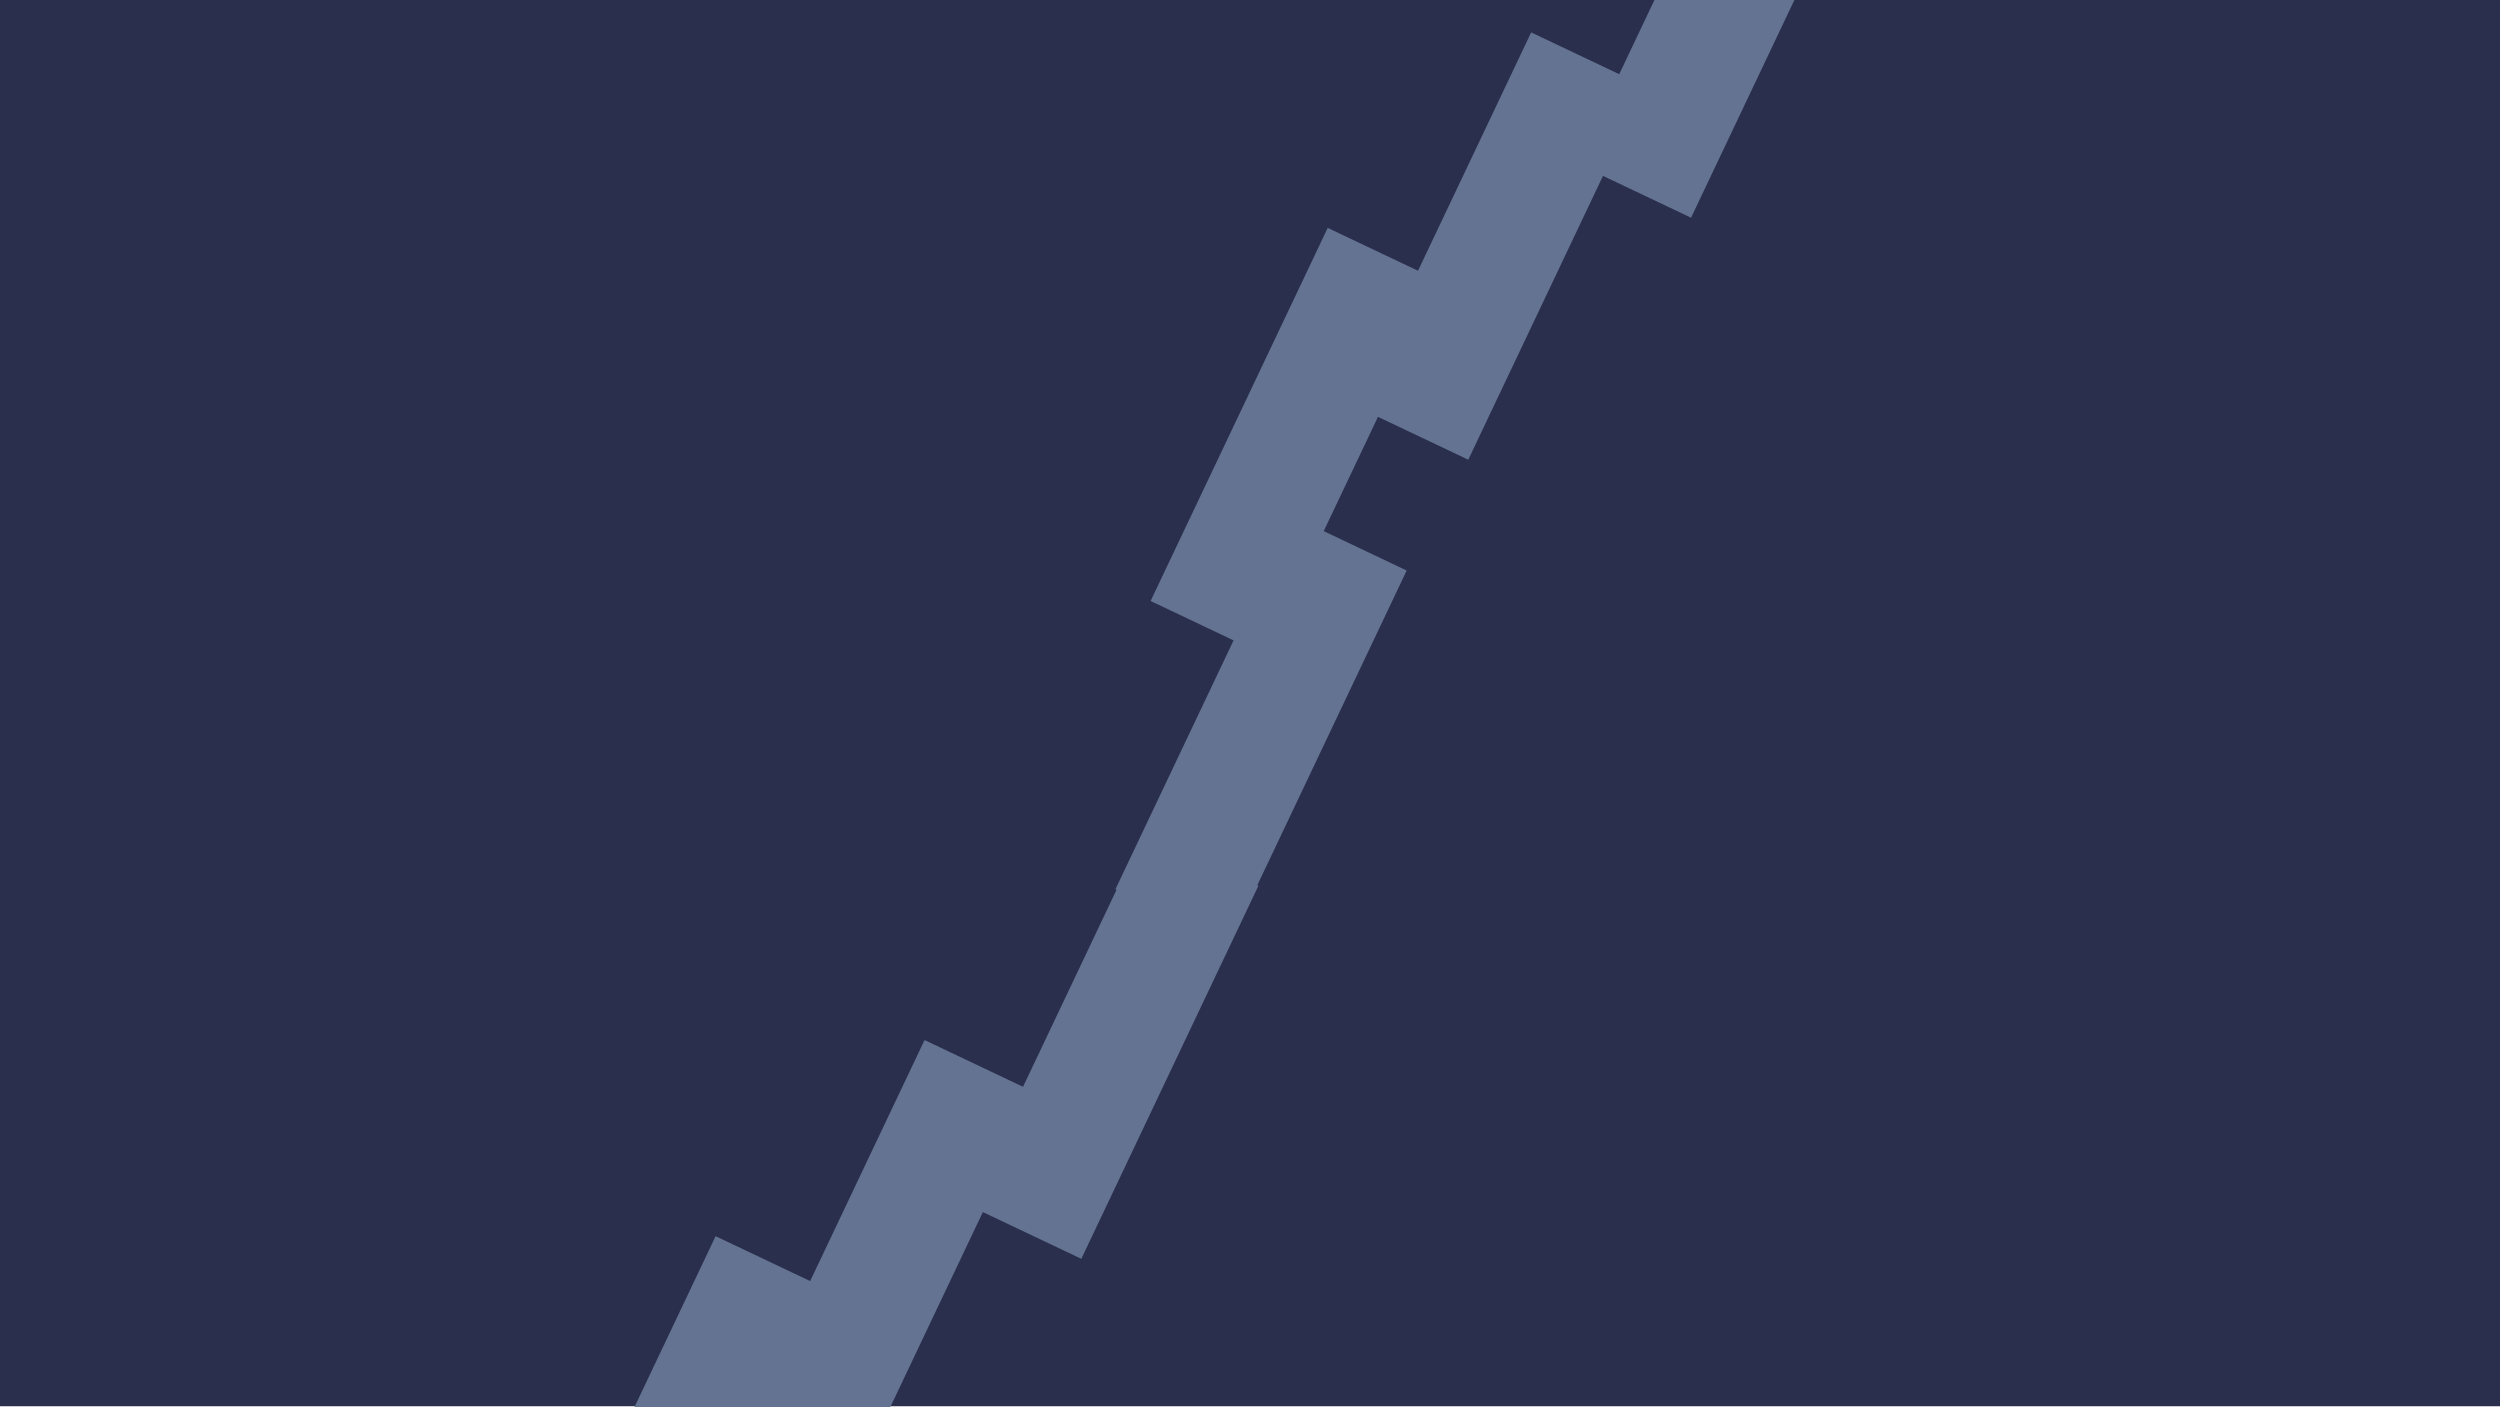
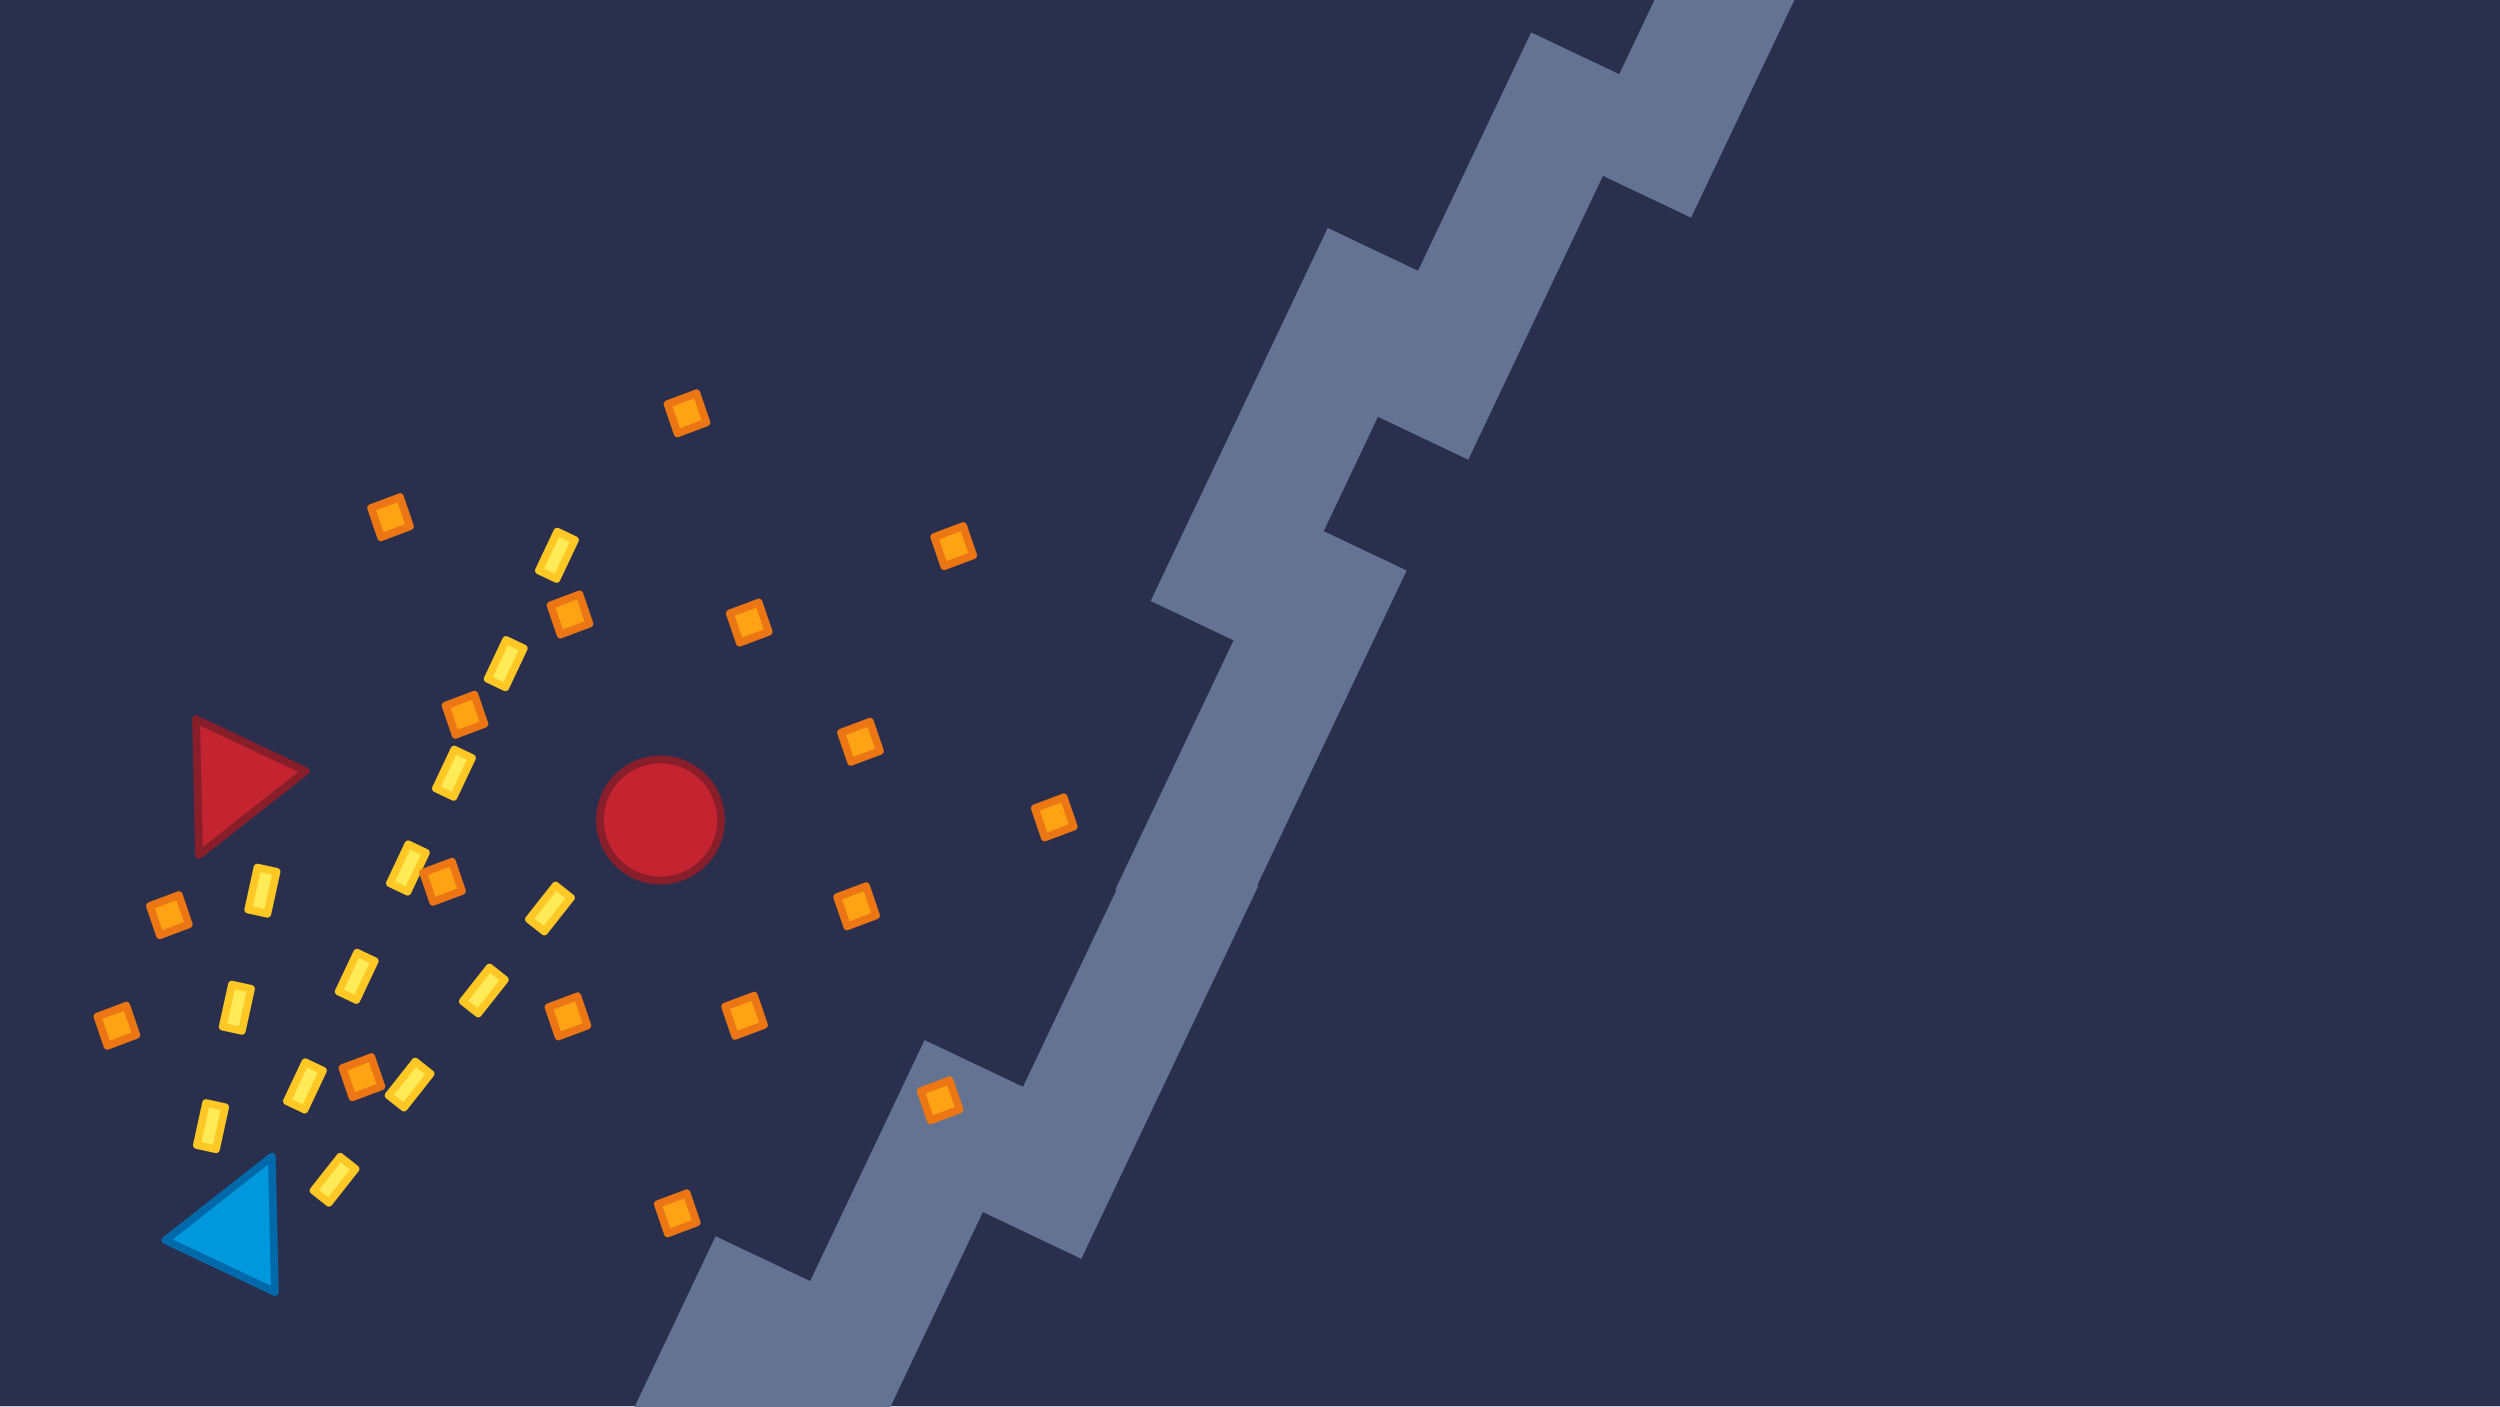
<svg xmlns="http://www.w3.org/2000/svg" width="1280" height="720" viewBox="0 0 338.667 190.5" version="1.1" id="svg33580">
  <defs id="defs33577" />
  <g id="layer1">
    <circle style="display:none;fill:none;stroke:#ed7614;stroke-width:1.058;stroke-linejoin:round;stroke-dasharray:none;stroke-opacity:1" id="path38533" cx="106.374" cy="81.088" r="29.711" />
    <circle style="display:none;fill:none;stroke:#ed7614;stroke-width:1.058;stroke-linejoin:round;stroke-dasharray:none;stroke-opacity:1" id="path38533-7" cx="106.55" cy="80.289" r="54.309" />
    <g id="g41111" transform="rotate(25.39286,245.3281,-98.42112)" style="display:inline">
      <rect style="display:inline;fill:#2a2f4e;stroke-width:0.292;stroke-linejoin:round" id="rect21283" width="338.667" height="190.5" x="0" y="0" transform="rotate(-25.39286,245.3281,-98.42113)" />
      <rect style="fill:#657392;stroke-width:0.265;stroke-linejoin:round" id="rect21339" width="17.126" height="55.947" x="213.65" y="246.24" />
      <rect style="fill:#657392;stroke-width:0.265;stroke-linejoin:round" id="rect21339-3" width="17.126" height="55.947" x="225.293" y="205.409" />
      <rect style="fill:#657392;stroke-width:0.265;stroke-linejoin:round" id="rect21339-6" width="17.126" height="55.947" x="239.473" y="169.268" />
      <rect style="fill:#657392;stroke-width:0.265;stroke-linejoin:round" id="rect21339-7" width="17.126" height="55.947" x="254.238" y="130.984" />
      <rect style="fill:#657392;stroke-width:0.265;stroke-linejoin:round" id="rect21339-5" width="17.126" height="55.947" x="254.071" y="83.798" />
      <rect style="fill:#657392;stroke-width:0.265;stroke-linejoin:round" id="rect21339-35" width="17.126" height="55.947" x="241.63" y="46.456" />
      <rect style="fill:#657392;stroke-width:0.265;stroke-linejoin:round" id="rect21339-62" width="17.126" height="55.947" x="255.171" y="10.712" />
      <rect style="fill:#657392;stroke-width:0.265;stroke-linejoin:round" id="rect21339-9" width="17.126" height="55.947" x="268.377" y="-31.847" />
      <rect style="fill:#657392;stroke-width:0.265;stroke-linejoin:round" id="rect21339-1" width="17.126" height="55.947" x="257.995" y="-73.269" />
      <rect style="fill:#657392;stroke-width:0.265;stroke-linejoin:round" id="rect21339-92" width="17.126" height="55.947" x="218.411" y="296.892" />
      <rect style="fill:#657392;stroke-width:0.265;stroke-linejoin:round" id="rect21339-28" width="17.126" height="55.947" x="226.913" y="335.167" />
      <rect style="fill:#657392;stroke-width:0.265;stroke-linejoin:round" id="rect21339-97" width="17.126" height="55.947" x="234.051" y="382.519" />
    </g>
-     <g id="g42771" style="display:none">
+     <g id="g42771" style="display:inline">
      <g id="g38982" transform="rotate(25.29424,31.79324,56.56644)">
        <rect style="fill:#ffa214;stroke:#ed7614;stroke-width:1.059;stroke-linejoin:round;stroke-dasharray:none" id="rect6846-4-1-5-8" width="4.177" height="4.177" x="106.873" y="28.083" transform="matrix(0.6966701,0.7173916,-0.6966701,0.7173916,0,0)" />
        <path style="fill:#0098dc;stroke:#0069aa;stroke-width:1.058;stroke-linecap:butt;stroke-linejoin:round;stroke-dasharray:none" d="m 79.126,144.935 -8.202,16.404 h 16.404 z" id="path236" />
        <circle style="fill:#c42430;stroke:#891e2b;stroke-width:1.058;stroke-linecap:butt;stroke-linejoin:round;stroke-dasharray:none" id="path2121" cx="107.241" cy="81.21" r="8.202" />
        <path style="fill:#c42430;stroke:#891e2b;stroke-width:1.058;stroke-linecap:butt;stroke-linejoin:round;stroke-dasharray:none" d="m 52.742,112.188 8.21,-16.42 h -16.42 z" id="path236-4" />
        <g id="g37195">
          <rect style="fill:#ffeb57;stroke:#ffc825;stroke-width:1.058;stroke-linejoin:round;stroke-dasharray:none" id="rect6846" width="5.819" height="2.645" x="131.385" y="-80.38" transform="matrix(1.6787683e-4,1,-0.9999997,-8.125195e-4,0,0)" />
          <rect style="fill:#ffeb57;stroke:#ffc825;stroke-width:1.058;stroke-linejoin:round;stroke-dasharray:none" id="rect6846-3" width="5.819" height="2.645" x="114.966" y="-80.383" transform="matrix(1.6787683e-4,1,-0.9999997,-8.125195e-4,0,0)" />
          <rect style="fill:#ffeb57;stroke:#ffc825;stroke-width:1.058;stroke-linejoin:round;stroke-dasharray:none" id="rect6846-0" width="5.819" height="2.645" x="98.734" y="-80.386" transform="matrix(1.6787683e-4,1,-0.9999997,-8.125195e-4,0,0)" />
          <rect style="fill:#ffeb57;stroke:#ffc825;stroke-width:1.058;stroke-linejoin:round;stroke-dasharray:none" id="rect6846-7" width="5.819" height="2.645" x="84.462" y="-80.538" transform="matrix(1.6787683e-4,1,-0.9999997,-8.125195e-4,0,0)" />
          <rect style="fill:#ffeb57;stroke:#ffc825;stroke-width:1.058;stroke-linejoin:round;stroke-dasharray:none" id="rect6846-3-8" width="5.819" height="2.645" x="68.043" y="-80.541" transform="matrix(1.6787683e-4,1,-0.9999997,-8.125195e-4,0,0)" />
          <rect style="fill:#ffeb57;stroke:#ffc825;stroke-width:1.058;stroke-linejoin:round;stroke-dasharray:none" id="rect6846-0-6" width="5.819" height="2.645" x="51.81" y="-80.543" transform="matrix(1.6787683e-4,1,-0.9999997,-8.125195e-4,0,0)" />
        </g>
        <g id="g37195-8" transform="rotate(12.9815,40.62991,179.045)">
          <rect style="fill:#ffeb57;stroke:#ffc825;stroke-width:1.058;stroke-linejoin:round;stroke-dasharray:none" id="rect6846-8" width="5.819" height="2.645" x="131.385" y="-80.38" transform="matrix(1.6787683e-4,1,-0.9999997,-8.125195e-4,0,0)" />
          <rect style="fill:#ffeb57;stroke:#ffc825;stroke-width:1.058;stroke-linejoin:round;stroke-dasharray:none" id="rect6846-3-4" width="5.819" height="2.645" x="114.966" y="-80.383" transform="matrix(1.6787683e-4,1,-0.9999997,-8.125195e-4,0,0)" />
          <rect style="fill:#ffeb57;stroke:#ffc825;stroke-width:1.058;stroke-linejoin:round;stroke-dasharray:none" id="rect6846-0-3" width="5.819" height="2.645" x="98.734" y="-80.386" transform="matrix(1.6787683e-4,1,-0.9999997,-8.125195e-4,0,0)" />
          <rect style="fill:#ffeb57;stroke:#ffc825;stroke-width:1.058;stroke-linejoin:round;stroke-dasharray:none" id="rect6846-7-1" width="5.819" height="2.645" x="84.462" y="-80.538" transform="matrix(1.6787683e-4,1,-0.9999997,-8.125195e-4,0,0)" />
        </g>
        <g id="g37195-8-2" transform="matrix(-0.9744427,0.2246364,0.2246364,0.9744427,116.7832,-3.965883)">
          <rect style="fill:#ffeb57;stroke:#ffc825;stroke-width:1.058;stroke-linejoin:round;stroke-dasharray:none" id="rect6846-8-0" width="5.819" height="2.645" x="131.385" y="-80.38" transform="matrix(1.6787683e-4,1,-0.9999997,-8.125195e-4,0,0)" />
          <rect style="fill:#ffeb57;stroke:#ffc825;stroke-width:1.058;stroke-linejoin:round;stroke-dasharray:none" id="rect6846-3-4-6" width="5.819" height="2.645" x="114.966" y="-80.383" transform="matrix(1.6787683e-4,1,-0.9999997,-8.125195e-4,0,0)" />
          <rect style="fill:#ffeb57;stroke:#ffc825;stroke-width:1.058;stroke-linejoin:round;stroke-dasharray:none" id="rect6846-0-3-8" width="5.819" height="2.645" x="98.734" y="-80.386" transform="matrix(1.6787683e-4,1,-0.9999997,-8.125195e-4,0,0)" />
        </g>
        <rect style="fill:#ffa214;stroke:#ed7614;stroke-width:1.059;stroke-linejoin:round;stroke-dasharray:none" id="rect6846-4" width="4.177" height="4.177" x="120.193" y="44.703" transform="matrix(0.6966701,0.7173916,-0.6966701,0.7173916,0,0)" />
        <rect style="fill:#ffa214;stroke:#ed7614;stroke-width:1.059;stroke-linejoin:round;stroke-dasharray:none" id="rect6846-4-6" width="4.177" height="4.177" x="131.731" y="56.279" transform="matrix(0.6966701,0.7173916,-0.6966701,0.7173916,0,0)" />
        <rect style="fill:#ffa214;stroke:#ed7614;stroke-width:1.059;stroke-linejoin:round;stroke-dasharray:none" id="rect6846-4-1" width="4.177" height="4.177" x="151.998" y="-1.98" transform="matrix(0.6966701,0.7173916,-0.6966701,0.7173916,0,0)" />
        <rect style="fill:#ffa214;stroke:#ed7614;stroke-width:1.059;stroke-linejoin:round;stroke-dasharray:none" id="rect6846-4-1-9" width="4.177" height="4.177" x="108.822" y="-1.992" transform="matrix(0.6966701,0.7173916,-0.6966701,0.7173916,0,0)" />
        <rect style="fill:#ffa214;stroke:#ed7614;stroke-width:1.059;stroke-linejoin:round;stroke-dasharray:none" id="rect6846-4-5" width="4.177" height="4.177" x="151.753" y="-43.823" transform="matrix(0.6966701,0.7173916,-0.6966701,0.7173916,0,0)" />
        <rect style="fill:#ffa214;stroke:#ed7614;stroke-width:1.059;stroke-linejoin:round;stroke-dasharray:none" id="rect6846-4-1-0" width="4.177" height="4.177" x="110.647" y="-42.481" transform="matrix(0.6966701,0.7173916,-0.6966701,0.7173916,0,0)" />
        <rect style="fill:#ffa214;stroke:#ed7614;stroke-width:1.059;stroke-linejoin:round;stroke-dasharray:none" id="rect6846-4-1-91" width="4.177" height="4.177" x="131.064" y="-51.528" transform="matrix(0.6966701,0.7173916,-0.6966701,0.7173916,0,0)" />
        <rect style="fill:#ffa214;stroke:#ed7614;stroke-width:1.059;stroke-linejoin:round;stroke-dasharray:none" id="rect6846-4-1-7" width="4.177" height="4.177" x="101.094" y="-19.851" transform="matrix(0.6966701,0.7173916,-0.6966701,0.7173916,0,0)" />
        <rect style="fill:#ffa214;stroke:#ed7614;stroke-width:1.059;stroke-linejoin:round;stroke-dasharray:none" id="rect6846-4-1-71" width="4.177" height="4.177" x="160.323" y="-24.655" transform="matrix(0.6966701,0.7173916,-0.6966701,0.7173916,0,0)" />
        <rect style="fill:#ffa214;stroke:#ed7614;stroke-width:1.059;stroke-linejoin:round;stroke-dasharray:none" id="rect6846-4-1-5" width="4.177" height="4.177" x="128.949" y="8.206" transform="matrix(0.6966701,0.7173916,-0.6966701,0.7173916,0,0)" />
        <rect style="fill:#ffa214;stroke:#ed7614;stroke-width:1.059;stroke-linejoin:round;stroke-dasharray:none" id="rect6846-4-1-5-6" width="4.177" height="4.177" x="149.916" y="27.113" transform="matrix(0.6966701,0.7173916,-0.6966701,0.7173916,0,0)" />
        <rect style="fill:#ffa214;stroke:#ed7614;stroke-width:1.059;stroke-linejoin:round;stroke-dasharray:none" id="rect6846-4-1-5-7" width="4.177" height="4.177" x="182.191" y="-7.365" transform="matrix(0.6966701,0.7173916,-0.6966701,0.7173916,0,0)" />
        <rect style="fill:#ffa214;stroke:#ed7614;stroke-width:1.059;stroke-linejoin:round;stroke-dasharray:none" id="rect6846-4-1-5-3" width="4.177" height="4.177" x="180.35" y="-46.029" transform="matrix(0.6966701,0.7173916,-0.6966701,0.7173916,0,0)" />
        <rect style="fill:#ffa214;stroke:#ed7614;stroke-width:1.059;stroke-linejoin:round;stroke-dasharray:none" id="rect6846-4-1-5-65" width="4.177" height="4.177" x="149.877" y="-73.063" transform="matrix(0.6966701,0.7173916,-0.6966701,0.7173916,0,0)" />
        <rect style="fill:#ffa214;stroke:#ed7614;stroke-width:1.059;stroke-linejoin:round;stroke-dasharray:none" id="rect6846-4-1-5-63" width="4.177" height="4.177" x="110.669" y="-72.058" transform="matrix(0.6966701,0.7173916,-0.6966701,0.7173916,0,0)" />
        <rect style="fill:#ffa214;stroke:#ed7614;stroke-width:1.059;stroke-linejoin:round;stroke-dasharray:none" id="rect6846-4-1-5-9" width="4.177" height="4.177" x="81.125" y="-43.674" transform="matrix(0.6966701,0.7173916,-0.6966701,0.7173916,0,0)" />
        <rect style="fill:#ffa214;stroke:#ed7614;stroke-width:1.059;stroke-linejoin:round;stroke-dasharray:none" id="rect6846-4-1-5-4" width="4.177" height="4.177" x="80.21" y="-1.1" transform="matrix(0.6966701,0.7173916,-0.6966701,0.7173916,0,0)" />
      </g>
-       <g id="g45010" style="display:inline">
+       <g id="g45010" style="display:none">
        <text xml:space="preserve" style="font-style:normal;font-variant:normal;font-weight:normal;font-stretch:normal;font-size:14.111px;font-family:'JetBrains Mono';-inkscape-font-specification:'JetBrains Mono';fill:#0098dc;fill-opacity:1;stroke:#0069aa;stroke-width:0.529;stroke-linejoin:round;stroke-dasharray:none;stroke-opacity:1;paint-order:normal" x="29.538" y="19.769" id="text39082">
          <tspan style="font-style:normal;font-variant:normal;font-weight:bold;font-stretch:normal;font-size:14.111px;font-family:sans-serif;-inkscape-font-specification:'sans-serif Bold';fill:#0098dc;fill-opacity:1;stroke:#0069aa;stroke-width:0.529;stroke-dasharray:none;paint-order:normal" x="29.538" y="19.769" id="tspan39084">Pew Pew Pew:</tspan>
        </text>
        <text xml:space="preserve" style="font-size:22.578px;fill:#0069aa;fill-opacity:1;stroke:#891e2b;stroke-width:1.058;stroke-linejoin:round;stroke-dasharray:none;stroke-opacity:1" x="14.943" y="38.22" id="text39142">
          <tspan id="tspan39140" style="font-style:normal;font-variant:normal;font-weight:bold;font-stretch:normal;font-size:22.578px;font-family:sans-serif;-inkscape-font-specification:'sans-serif Bold';fill:#c42430;stroke:#891e2b;stroke-width:1.058" x="14.943" y="38.22">Danger Zone!</tspan>
        </text>
      </g>
    </g>
  </g>
</svg>
